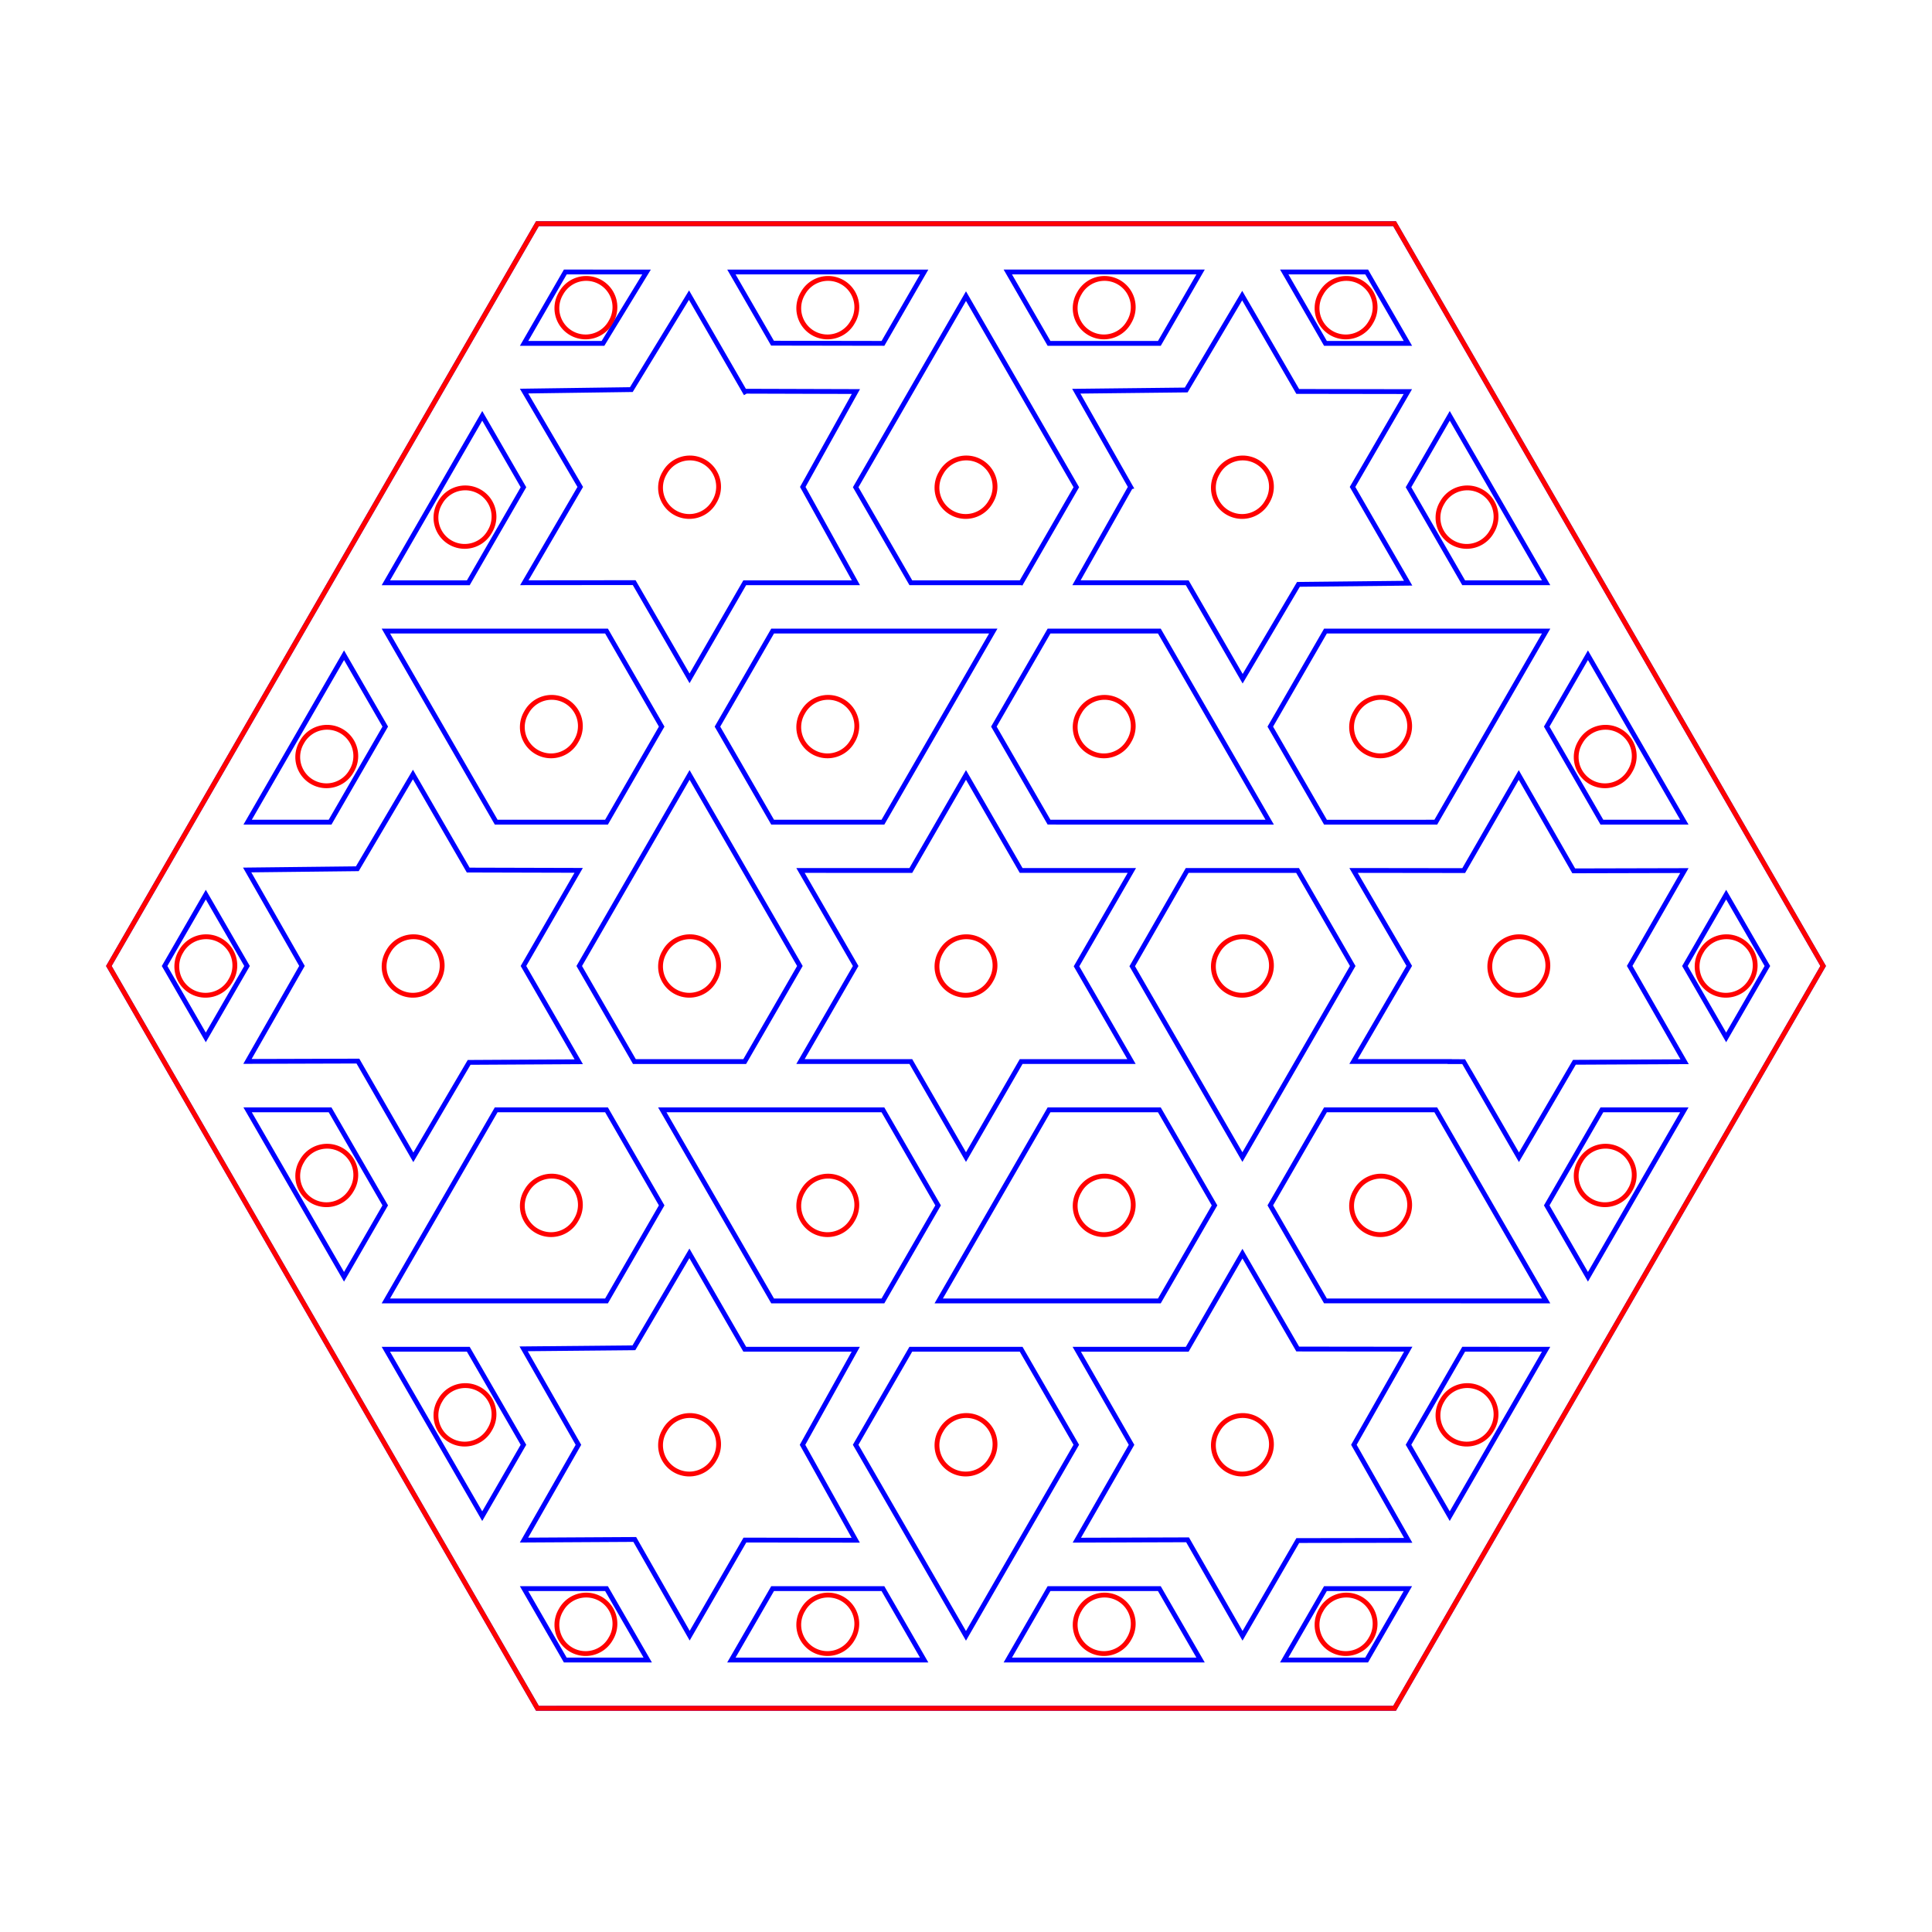
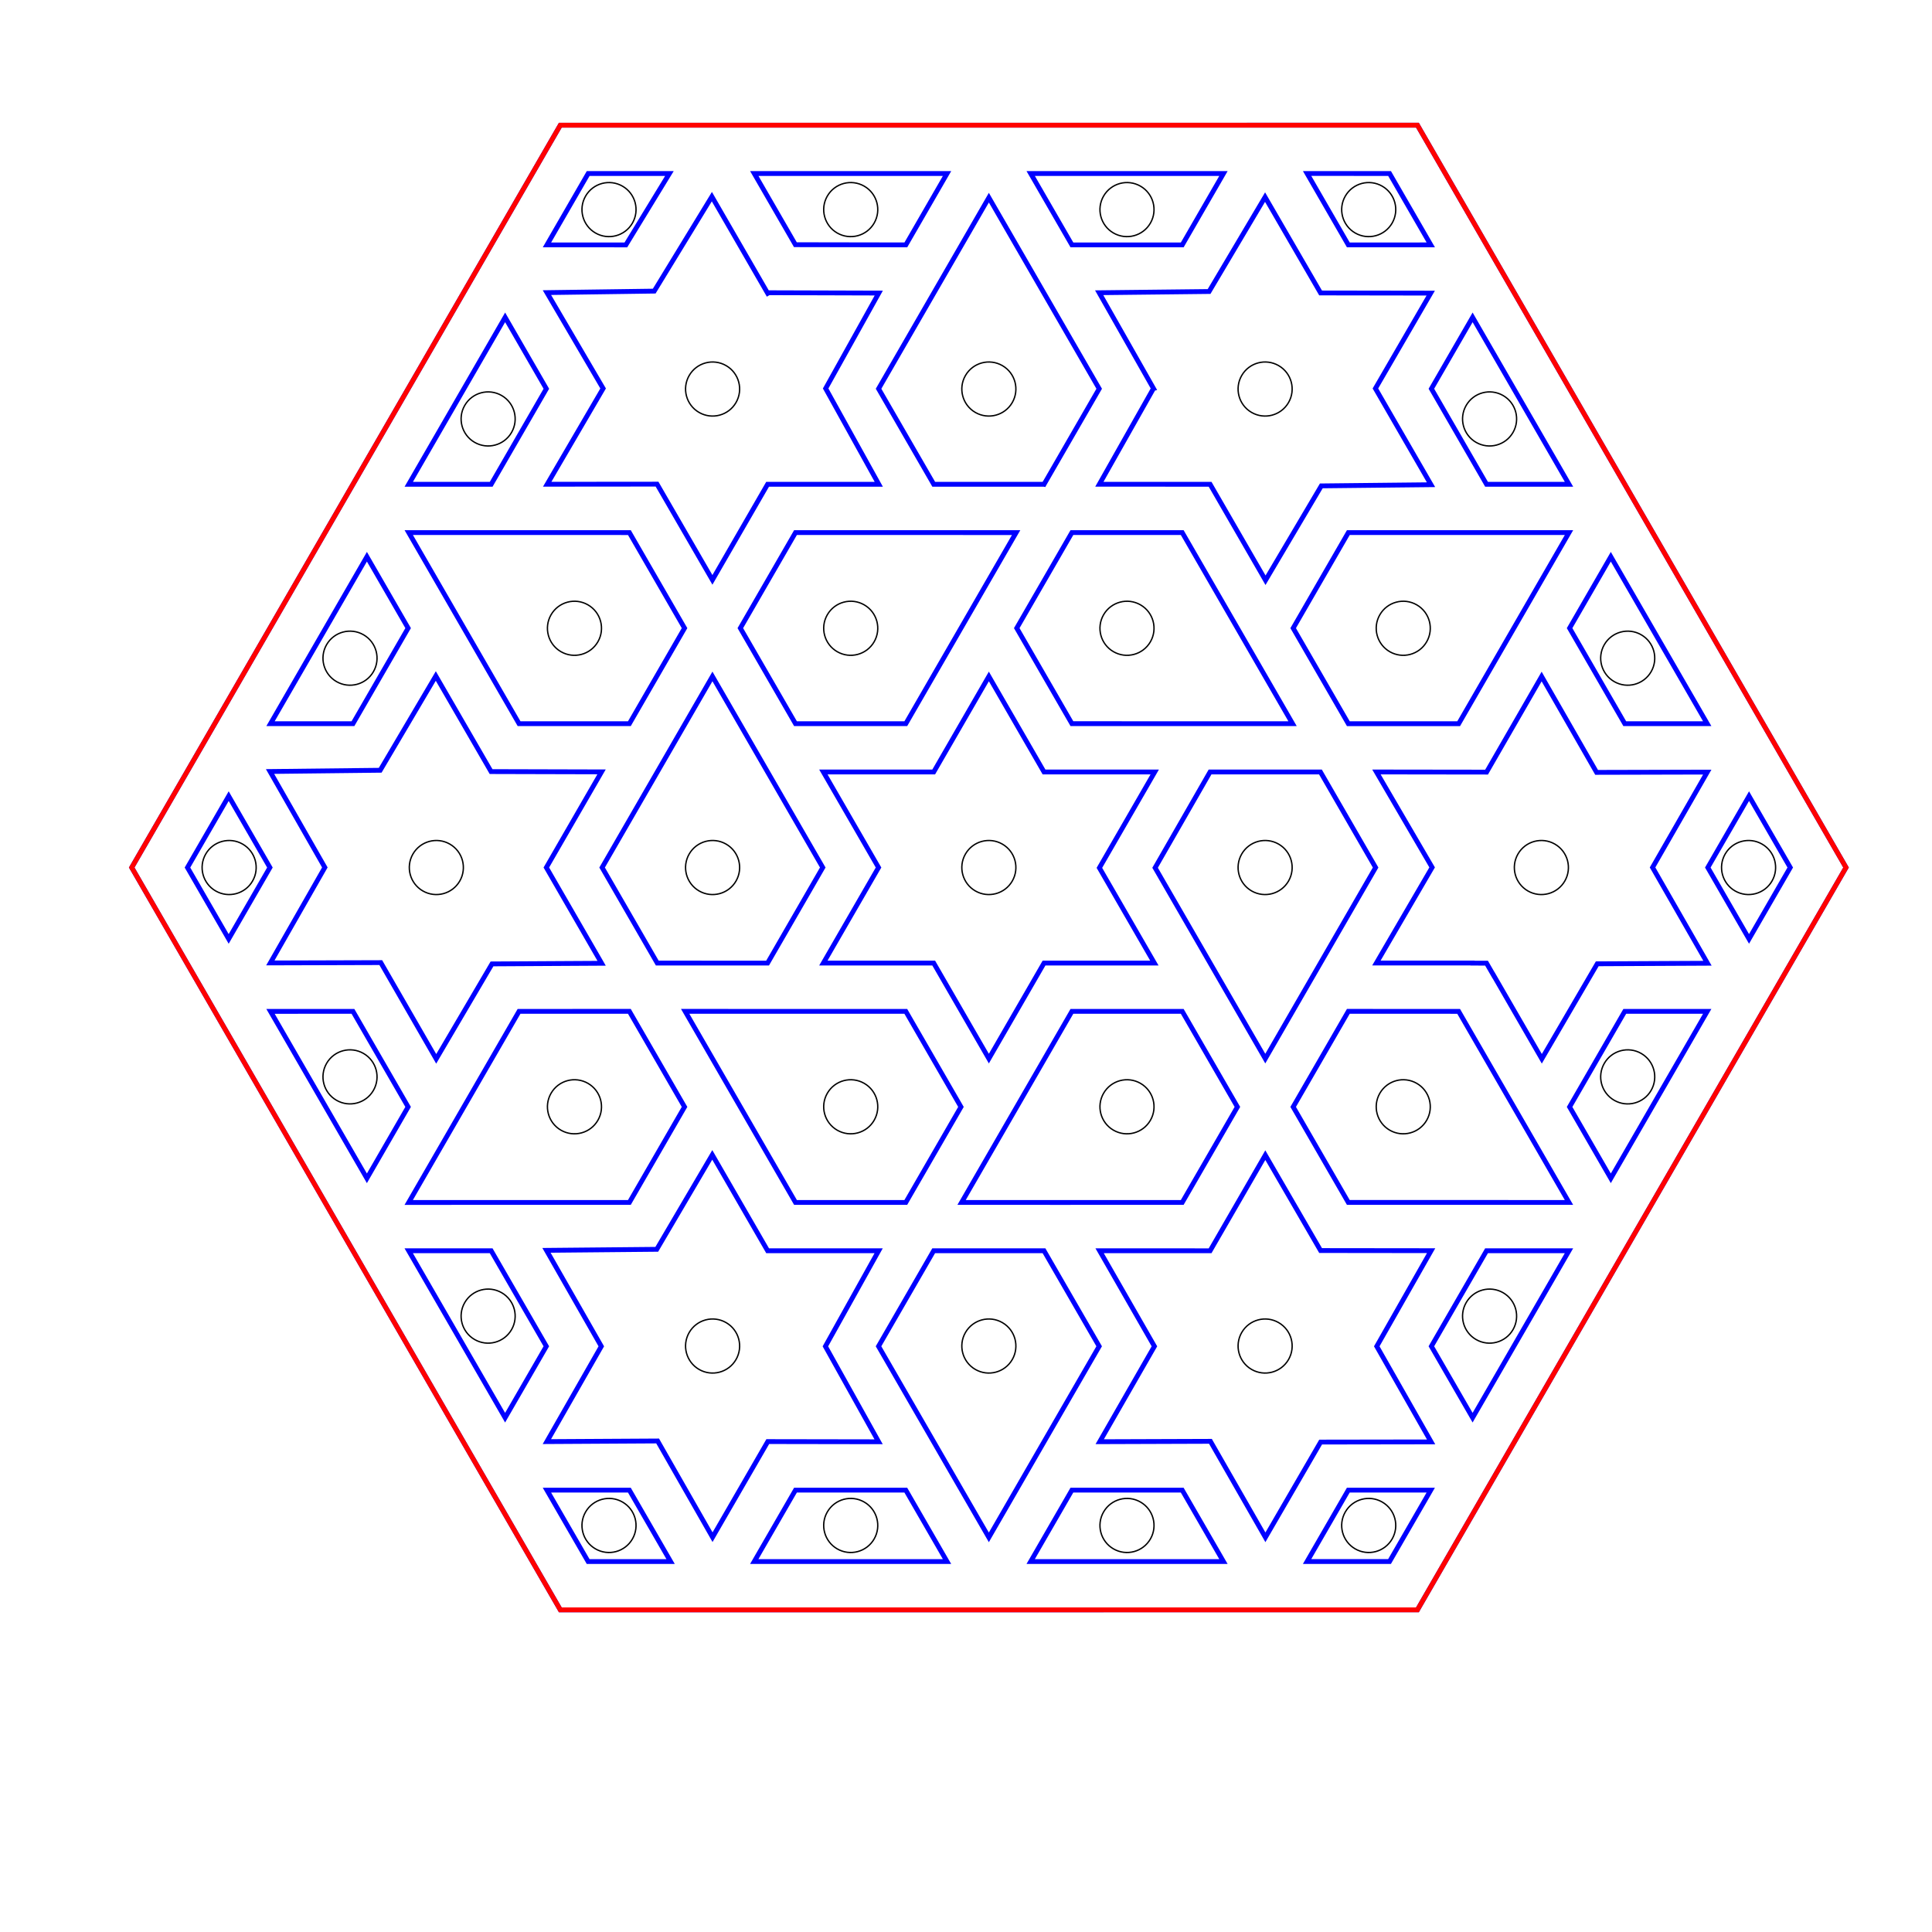
<svg xmlns="http://www.w3.org/2000/svg" width="40cm" height="40cm" viewBox="0 0 400 400" version="1.1" id="svg8369">
  <defs id="defs8363">
    <marker style="overflow:visible" refY="0" refX="0" orient="auto" id="DistanceX">
      <path id="path9039" style="stroke:#000000;stroke-width:0.5" d="M 3,-3 -3,3 M 0,-5 V 5" />
    </marker>
    <pattern y="0" x="0" width="8" patternUnits="userSpaceOnUse" id="Hatch" height="8">
      <path id="path9042" stroke-width="0.25" stroke="#000000" linecap="square" d="M8 4 l-4,4" />
      <path id="path9044" stroke-width="0.25" stroke="#000000" linecap="square" d="M6 2 l-4,4" />
      <path id="path9046" stroke-width="0.25" stroke="#000000" linecap="square" d="M4 0 l-4,4" />
    </pattern>
    <symbol id="*MODEL_SPACE" />
    <symbol id="*PAPER_SPACE" />
    <marker style="overflow:visible" refY="0" refX="0" orient="auto" id="DistanceX-2">
      <path id="path9426" style="stroke:#000000;stroke-width:0.5" d="M 3,-3 -3,3 M 0,-5 V 5" />
    </marker>
    <pattern y="0" x="0" width="8" patternUnits="userSpaceOnUse" id="Hatch-5" height="8">
      <path id="path9429" stroke-width="0.25" stroke="#000000" linecap="square" d="M8 4 l-4,4" />
      <path id="path9431" stroke-width="0.25" stroke="#000000" linecap="square" d="M6 2 l-4,4" />
      <path id="path9433" stroke-width="0.25" stroke="#000000" linecap="square" d="M4 0 l-4,4" />
    </pattern>
    <symbol id="*MODEL_SPACE-3" />
    <symbol id="*PAPER_SPACE-4" />
    <marker style="overflow:visible" refY="0" refX="0" orient="auto" id="DistanceX-3">
      <path id="path9837" style="stroke:#000000;stroke-width:0.5" d="M 3,-3 -3,3 M 0,-5 V 5" />
    </marker>
    <pattern y="0" x="0" width="8" patternUnits="userSpaceOnUse" id="Hatch-6" height="8">
      <path id="path9840" stroke-width="0.25" stroke="#000000" linecap="square" d="M8 4 l-4,4" />
      <path id="path9842" stroke-width="0.25" stroke="#000000" linecap="square" d="M6 2 l-4,4" />
      <path id="path9844" stroke-width="0.25" stroke="#000000" linecap="square" d="M4 0 l-4,4" />
    </pattern>
    <symbol id="*MODEL_SPACE-9" />
    <symbol id="*PAPER_SPACE-7" />
    <marker style="overflow:visible" refY="0" refX="0" orient="auto" id="DistanceX-9">
      <path id="path10272" style="stroke:#000000;stroke-width:0.5" d="M 3,-3 -3,3 M 0,-5 V 5" />
    </marker>
    <pattern y="0" x="0" width="8" patternUnits="userSpaceOnUse" id="Hatch-1" height="8">
      <path id="path10275" stroke-width="0.25" stroke="#000000" linecap="square" d="M8 4 l-4,4" />
      <path id="path10277" stroke-width="0.25" stroke="#000000" linecap="square" d="M6 2 l-4,4" />
      <path id="path10279" stroke-width="0.25" stroke="#000000" linecap="square" d="M4 0 l-4,4" />
    </pattern>
    <symbol id="*MODEL_SPACE-98" />
    <symbol id="*PAPER_SPACE-0" />
    <marker style="overflow:visible" refY="0" refX="0" orient="auto" id="DistanceX-25">
      <path id="path10731" style="stroke:#000000;stroke-width:0.5" d="M 3,-3 -3,3 M 0,-5 V 5" />
    </marker>
    <pattern y="0" x="0" width="8" patternUnits="userSpaceOnUse" id="Hatch-17" height="8">
      <path id="path10734" stroke-width="0.25" stroke="#000000" linecap="square" d="M8 4 l-4,4" />
      <path id="path10736" stroke-width="0.25" stroke="#000000" linecap="square" d="M6 2 l-4,4" />
      <path id="path10738" stroke-width="0.25" stroke="#000000" linecap="square" d="M4 0 l-4,4" />
    </pattern>
    <symbol id="*MODEL_SPACE-94" />
    <symbol id="*PAPER_SPACE-8" />
    <marker style="overflow:visible" refY="0" refX="0" orient="auto" id="DistanceX-90">
      <path id="path11214" style="stroke:#000000;stroke-width:0.5" d="M 3,-3 -3,3 M 0,-5 V 5" />
    </marker>
    <pattern y="0" x="0" width="8" patternUnits="userSpaceOnUse" id="Hatch-0" height="8">
      <path id="path11217" stroke-width="0.25" stroke="#000000" linecap="square" d="M8 4 l-4,4" />
      <path id="path11219" stroke-width="0.25" stroke="#000000" linecap="square" d="M6 2 l-4,4" />
      <path id="path11221" stroke-width="0.25" stroke="#000000" linecap="square" d="M4 0 l-4,4" />
    </pattern>
    <symbol id="*MODEL_SPACE-97" />
    <symbol id="*PAPER_SPACE-3" />
    <marker style="overflow:visible" refY="0" refX="0" orient="auto" id="DistanceX-4">
      <path id="path11721" style="stroke:#000000;stroke-width:0.5" d="M 3,-3 -3,3 M 0,-5 V 5" />
    </marker>
    <pattern y="0" x="0" width="8" patternUnits="userSpaceOnUse" id="Hatch-8" height="8">
      <path id="path11724" stroke-width="0.25" stroke="#000000" linecap="square" d="M8 4 l-4,4" />
      <path id="path11726" stroke-width="0.25" stroke="#000000" linecap="square" d="M6 2 l-4,4" />
      <path id="path11728" stroke-width="0.25" stroke="#000000" linecap="square" d="M4 0 l-4,4" />
    </pattern>
    <symbol id="*MODEL_SPACE-8" />
    <symbol id="*PAPER_SPACE-81" />
  </defs>
  <g id="layer1" transform="translate(0,103)">
-     <g id="g11448" transform="matrix(2.271327,1.311351,-1.311351,2.271327,1990.252,-2300.355)">
-       <g id="g12178" transform="rotate(30,2.5e-5,1122.52)">
-         <g id="g12553" transform="rotate(30,0,1122.52)">
-           <g id="g12662" transform="rotate(60,-6.69873e-6,1122.52)">
-             <path style="color:#000000;font-style:normal;font-variant:normal;font-weight:normal;font-stretch:normal;font-size:medium;line-height:normal;font-family:sans-serif;font-variant-ligatures:normal;font-variant-position:normal;font-variant-caps:normal;font-variant-numeric:normal;font-variant-alternates:normal;font-feature-settings:normal;text-indent:0;text-align:start;text-decoration:none;text-decoration-line:none;text-decoration-style:solid;text-decoration-color:#000000;letter-spacing:normal;word-spacing:normal;text-transform:none;writing-mode:lr-tb;direction:ltr;text-orientation:mixed;dominant-baseline:auto;baseline-shift:baseline;text-anchor:start;white-space:normal;shape-padding:0;clip-rule:nonzero;display:inline;overflow:visible;visibility:visible;opacity:1;isolation:auto;mix-blend-mode:normal;color-interpolation:sRGB;color-interpolation-filters:linearRGB;solid-color:#000000;solid-opacity:1;vector-effect:none;fill:none;fill-opacity:1;fill-rule:nonzero;stroke:#0000ff;stroke-width:0.381;stroke-linecap:butt;stroke-linejoin:miter;stroke-miterlimit:4;stroke-dasharray:none;stroke-dashoffset:0;stroke-opacity:1;color-rendering:auto;image-rendering:auto;shape-rendering:auto;text-rendering:auto;enable-background:accumulate" d="m 17.456,1267.296 58.6,33.832 0.953,-0.549 57.646,-33.283 5e-5,-67.664 -58.6,-33.832 -58.599,33.832 z m 3.813,-2.201 -6.4e-5,-6.507 5.637,3.254 9.1e-5,6.508 z m 9.444,3.3 -0.014,-8.744 -7.522,-4.358 7.544,-4.335 -0.002,-8.775 7.546,4.25 7.539,-4.249 9.1e-5,8.748 7.571,4.373 -7.48,4.414 -0.002,-6e-4 -0.065,8.688 -7.563,-4.255 z m -9.444,-16.412 -9e-6,-15.217 5.637,3.255 8.6e-5,8.708 z m 11.356,19.668 5.636,-3.254 7.543,4.355 -5.4e-5,6.508 z m -9.45,-38.187 6.59,-3.805 8.496,-4.905 7.543,4.354 1.2e-4,8.71 -7.543,4.355 -8.496,-4.905 z m -1.906,-3.301 -6e-5,-15.218 5.637,3.254 1.2e-4,8.71 z m 30.253,52.398 5.634,-3.253 7.545,4.373 -1.18e-4,6.488 z m -1.906,-3.301 -5.7e-5,-7.609 -3e-5,-9.81 7.54,-4.354 8.54e-4,7e-4 5.24e-4,-3e-4 3.771,2.177 3.771,2.177 1.6e-5,8.708 -8.496,4.907 z m 18.897,11.002 -6e-6,-8.817 h -0.101 l -7.504,-4.362 7.398,-4.426 0.15,-8.647 7.6,4.388 7.546,-4.357 0.007,8.73 7.514,4.329 -7.604,4.341 0.058,8.771 -7.394,-4.133 z m -47.244,-81.921 1.1e-5,-6.508 5.637,-3.254 9e-5,6.508 z m 1.908,3.291 7.503,-4.359 0.027,-8.717 7.557,4.313 7.539,-4.306 6e-5,7.627 h 0.005 l 3.97e-4,1.093 0.952,0.551 -0.004,0.01 6.574,3.796 -7.583,4.337 0.041,8.722 -7.524,-4.357 -7.537,4.362 0.025,-8.723 z m 47.325,81.887 5.796,-3.162 5.394,3.115 -5.636,3.254 z m -20.885,-44.789 -6e-5,-9.81 -5.2e-5,-7.609 6.588,3.804 8.496,4.907 8.6e-5,8.708 -5.21,3.008 -2.332,1.347 z m 11.356,6.555 4.158,-2.4 2.429,-1.403 8.496,-4.905 7.543,4.354 3.7e-5,8.709 -7.543,4.355 -8.496,-4.906 z m -11.356,-28.377 -1.64e-4,-8.709 8.494,-4.905 0.076,-0.044 5.05e-4,9e-4 6.514,-3.761 -1.4e-4,7.609 1.27e-4,9.788 -7.538,4.379 z m -16.992,-31.631 13.179,-7.609 -5.4e-5,6.508 -7.543,4.355 z m 54.787,94.893 -9e-5,-6.508 7.543,-4.355 5.635,3.254 z m -26.467,-56.72 7.568,-4.37 8.7e-5,-8.68 3.748,2.164 3.795,2.191 7.543,-4.355 -1.19e-4,7.609 9.5e-5,1.102 7.543,4.354 -1.147,0.662 -5.443,3.142 v 0 l -0.953,0.55 5.4e-5,1.1 -1.8e-5,7.609 -1.744,-1.007 -5.798,-3.348 -7.543,4.355 1.13e-4,-7.609 -5.9e-5,-1.1 -0.953,-0.55 3.49e-4,-2e-4 z m 26.467,37.1 8.6e-5,-8.708 3.771,-2.177 3.772,-2.178 7.541,4.354 1.3e-4,9.81 -4e-5,7.609 -6.588,-3.804 z m -37.795,-65.463 -1.3e-4,-9.81 7e-5,-7.608 6.588,3.806 v 0 l 8.496,4.905 -8.6e-5,8.708 -3.771,2.177 -3.772,2.178 z m 37.795,52.352 1.8e-5,-7.609 -2.7e-5,-9.809 3.772,-2.178 3.772,-2.178 7.541,4.355 -1e-4,8.709 -8.494,4.904 z m -18.898,-41.441 -4.2e-5,-8.709 7.543,-4.354 8.496,4.904 6.588,3.805 -6.588,3.803 -8.496,4.906 -4.991,-2.882 z m 37.795,63.263 5e-5,-6.508 7.543,-4.355 5.636,3.254 z m -54.786,-94.893 13.178,-7.609 9e-5,6.508 -7.543,4.355 z m 54.784,84.019 -0.006,-8.716 -7.541,-4.38 7.549,-4.359 -3e-5,-8.711 4e-5,-0.019 7.52,4.285 7.562,-4.29 -0.01,8.768 7.563,4.337 -7.495,4.377 -0.04,8.722 -7.58,-4.263 z m -45.362,-78.573 7.491,-4.393 0.057,-8.68 7.559,4.349 7.536,-4.332 -0.031,8.732 7.584,4.345 -7.504,4.361 -0.026,8.696 -7.553,-4.361 -7.548,4.358 -0.014,-8.704 z m 26.468,37.095 5.9e-5,-8.709 4.909,-2.834 2.633,-1.52 7.541,4.354 6e-5,9.81 -1.2e-4,7.609 -7.541,-4.355 -3.49e-4,2e-4 z m 18.897,10.912 -1.1e-4,-8.71 7.543,-4.355 8.496,4.905 6.59,3.804 -6.59,3.805 -8.496,4.905 z m -18.897,-32.733 -8.6e-5,-8.708 8.496,-4.905 6.588,-3.805 -6e-5,7.608 3e-5,9.81 -7.541,4.355 -3.772,-2.177 z m -16.992,-31.63 5.637,-3.254 5.637,3.254 -5.637,3.254 z m 54.787,94.892 -1.6e-4,-6.508 5.637,-3.254 7e-5,6.507 z m -26.49,-56.735 7.413,-4.433 0.129,-8.624 7.57,4.387 7.549,-4.356 -0.043,8.745 7.597,4.329 -7.482,4.365 -0.041,8.725 -7.581,-4.282 -7.521,4.266 -4e-5,-8.739 z m 26.49,37.115 -2e-5,-8.708 5.637,-3.256 -7e-5,15.218 z m -37.795,-65.463 7.5e-5,-6.508 13.178,7.608 -5.635,3.255 z m 18.897,10.91 6e-5,-6.508 13.179,7.609 -5.636,3.254 z m 18.898,32.733 -1.1e-4,-8.71 5.637,-3.254 -2e-5,15.218 z m -8e-5,-21.822 -1e-4,-6.508 5.637,3.254 v 6.508 z" id="path11228" />
+     <g id="g11448" transform="matrix(2.271327,1.311351,-1.311351,2.271327,1994.987,-2320.743)">
+       <g id="g12178" transform="matrix(0.8660254,0.5,-0.5,0.8660254,561.26,150.3892)">
+         <g id="g12553" transform="matrix(0.8660254,0.5,-0.5,0.8660254,561.2598,150.3891)">
+           <g id="g12662" transform="matrix(0.5,0.8660254,-0.8660254,0.5,972.1304,561.2598)">
+             <path style="color:#000000;font-style:normal;font-variant:normal;font-weight:normal;font-stretch:normal;font-size:medium;line-height:normal;font-family:sans-serif;text-indent:0;text-align:start;text-decoration:none;text-decoration-line:none;text-decoration-style:solid;text-decoration-color:#000000;letter-spacing:normal;word-spacing:normal;text-transform:none;direction:ltr;writing-mode:lr-tb;baseline-shift:baseline;text-anchor:start;white-space:normal;clip-rule:nonzero;display:inline;overflow:visible;visibility:visible;opacity:1;isolation:auto;mix-blend-mode:normal;color-interpolation:sRGB;color-interpolation-filters:linearRGB;solid-color:#000000;solid-opacity:1;fill:none;fill-opacity:1;fill-rule:nonzero;stroke:#0000ff;stroke-width:0.381;stroke-linecap:butt;stroke-linejoin:miter;stroke-miterlimit:4;stroke-dasharray:none;stroke-dashoffset:0;stroke-opacity:1;color-rendering:auto;image-rendering:auto;shape-rendering:auto;text-rendering:auto;enable-background:accumulate" d="m 17.456,1267.296 58.6,33.832 0.953,-0.549 57.646,-33.283 5e-5,-67.664 -58.6,-33.832 -58.599,33.832 z m 3.813,-2.201 -6.4e-5,-6.507 5.637,3.254 9.1e-5,6.508 z m 9.444,3.3 -0.014,-8.744 -7.522,-4.358 7.544,-4.335 -0.002,-8.775 7.546,4.25 7.539,-4.249 9.1e-5,8.748 7.571,4.373 -7.48,4.414 -0.002,-6e-4 -0.065,8.688 -7.563,-4.255 z m -9.444,-16.412 -9e-6,-15.217 5.637,3.255 8.6e-5,8.708 z m 11.356,19.668 5.636,-3.254 7.543,4.355 -5.4e-5,6.508 z m -9.45,-38.187 6.59,-3.805 8.496,-4.905 7.543,4.354 1.2e-4,8.71 -7.543,4.355 -8.496,-4.905 z m -1.906,-3.301 -6e-5,-15.218 5.637,3.254 1.2e-4,8.71 z m 30.253,52.398 5.634,-3.253 7.545,4.373 -1.18e-4,6.488 z m -1.906,-3.301 -5.7e-5,-7.609 -3e-5,-9.81 7.54,-4.354 8.54e-4,7e-4 5.24e-4,-3e-4 3.771,2.177 3.771,2.177 1.6e-5,8.708 -8.496,4.907 z m 18.897,11.002 -6e-6,-8.817 -0.101,0 -7.504,-4.362 7.398,-4.426 0.15,-8.647 7.6,4.388 7.546,-4.357 0.007,8.73 7.514,4.329 -7.604,4.341 0.058,8.771 -7.394,-4.133 z m -47.244,-81.921 1.1e-5,-6.508 5.637,-3.254 9e-5,6.508 z m 1.908,3.291 7.503,-4.359 0.027,-8.717 7.557,4.313 7.539,-4.306 6e-5,7.627 0.005,0 3.97e-4,1.093 0.952,0.551 -0.004,0.01 6.574,3.796 -7.583,4.337 0.041,8.722 -7.524,-4.357 -7.537,4.362 0.025,-8.723 z m 47.325,81.887 5.796,-3.162 5.394,3.115 -5.636,3.254 z m -20.885,-44.789 -6e-5,-9.81 -5.2e-5,-7.609 6.588,3.804 8.496,4.907 8.6e-5,8.708 -5.21,3.008 -2.332,1.347 z m 11.356,6.555 4.158,-2.4 2.429,-1.403 8.496,-4.905 7.543,4.354 3.7e-5,8.709 -7.543,4.355 -8.496,-4.906 z m -11.356,-28.377 -1.64e-4,-8.709 8.494,-4.905 0.076,-0.044 5.05e-4,9e-4 6.514,-3.761 -1.4e-4,7.609 1.27e-4,9.788 -7.538,4.379 z m -16.992,-31.631 13.179,-7.609 -5.4e-5,6.508 -7.543,4.355 z m 54.787,94.893 -9e-5,-6.508 7.543,-4.355 5.635,3.254 z m -26.467,-56.72 7.568,-4.37 8.7e-5,-8.68 3.748,2.164 3.795,2.191 7.543,-4.355 -1.19e-4,7.609 9.5e-5,1.102 7.543,4.354 -1.147,0.662 -5.443,3.142 0,0 -0.953,0.55 5.4e-5,1.1 -1.8e-5,7.609 -1.744,-1.007 -5.798,-3.348 -7.543,4.355 1.13e-4,-7.609 -5.9e-5,-1.1 -0.953,-0.55 3.49e-4,-2e-4 z m 26.467,37.1 8.6e-5,-8.708 3.771,-2.177 3.772,-2.178 7.541,4.354 1.3e-4,9.81 -4e-5,7.609 -6.588,-3.804 z m -37.795,-65.463 -1.3e-4,-9.81 7e-5,-7.608 6.588,3.806 0,0 8.496,4.905 -8.6e-5,8.708 -3.771,2.177 -3.772,2.178 z m 37.795,52.352 1.8e-5,-7.609 -2.7e-5,-9.809 3.772,-2.178 3.772,-2.178 7.541,4.355 -1e-4,8.709 -8.494,4.904 z m -18.898,-41.441 -4.2e-5,-8.709 7.543,-4.354 8.496,4.904 6.588,3.805 -6.588,3.803 -8.496,4.906 -4.991,-2.882 z m 37.795,63.263 5e-5,-6.508 7.543,-4.355 5.636,3.254 z m -54.786,-94.893 13.178,-7.609 9e-5,6.508 -7.543,4.355 z m 54.784,84.019 -0.006,-8.716 -7.541,-4.38 7.549,-4.359 -3e-5,-8.711 4e-5,-0.019 7.52,4.285 7.562,-4.29 -0.01,8.768 7.563,4.337 -7.495,4.377 -0.04,8.722 -7.58,-4.263 z m -45.362,-78.573 7.491,-4.393 0.057,-8.68 7.559,4.349 7.536,-4.332 -0.031,8.732 7.584,4.345 -7.504,4.361 -0.026,8.696 -7.553,-4.361 -7.548,4.358 -0.014,-8.704 z m 26.468,37.095 5.9e-5,-8.709 4.909,-2.834 2.633,-1.52 7.541,4.354 6e-5,9.81 -1.2e-4,7.609 -7.541,-4.355 -3.49e-4,2e-4 z m 18.897,10.912 -1.1e-4,-8.71 7.543,-4.355 8.496,4.905 6.59,3.804 -6.59,3.805 -8.496,4.905 z m -18.897,-32.733 -8.6e-5,-8.708 8.496,-4.905 6.588,-3.805 -6e-5,7.608 3e-5,9.81 -7.541,4.355 -3.772,-2.177 z m -16.992,-31.63 5.637,-3.254 5.637,3.254 -5.637,3.254 z m 54.787,94.892 -1.6e-4,-6.508 5.637,-3.254 7e-5,6.507 z m -26.49,-56.735 7.413,-4.433 0.129,-8.624 7.57,4.387 7.549,-4.356 -0.043,8.745 7.597,4.329 -7.482,4.365 -0.041,8.725 -7.581,-4.282 -7.521,4.266 -4e-5,-8.739 z m 26.49,37.115 -2e-5,-8.708 5.637,-3.256 -7e-5,15.218 z m -37.795,-65.463 7.5e-5,-6.508 13.178,7.608 -5.635,3.255 z m 18.897,10.91 6e-5,-6.508 13.179,7.609 -5.636,3.254 z m 18.898,32.733 -1.1e-4,-8.71 5.637,-3.254 -2e-5,15.218 z m -8e-5,-21.822 -1e-4,-6.508 5.637,3.254 0,6.508 z" id="path11228" />
          </g>
        </g>
      </g>
    </g>
-     <g id="g12797" transform="rotate(30,373.2712,243.4515)">
-       <path id="path12754" d="m 17.456,1267.296 58.6,33.832 0.953,-0.549 57.646,-33.283 5e-5,-67.664 -58.6,-33.832 -58.599,33.832 z" style="color:#000000;font-style:normal;font-variant:normal;font-weight:normal;font-stretch:normal;font-size:medium;line-height:normal;font-family:sans-serif;font-variant-ligatures:normal;font-variant-position:normal;font-variant-caps:normal;font-variant-numeric:normal;font-variant-alternates:normal;font-feature-settings:normal;text-indent:0;text-align:start;text-decoration:none;text-decoration-line:none;text-decoration-style:solid;text-decoration-color:#000000;letter-spacing:normal;word-spacing:normal;text-transform:none;writing-mode:lr-tb;direction:ltr;text-orientation:mixed;dominant-baseline:auto;baseline-shift:baseline;text-anchor:start;white-space:normal;shape-padding:0;clip-rule:nonzero;display:inline;overflow:visible;visibility:visible;opacity:1;isolation:auto;mix-blend-mode:normal;color-interpolation:sRGB;color-interpolation-filters:linearRGB;solid-color:#000000;solid-opacity:1;vector-effect:none;fill:none;fill-opacity:1;fill-rule:nonzero;stroke:#ff0000;stroke-width:0.381;stroke-linecap:butt;stroke-linejoin:miter;stroke-miterlimit:4;stroke-dasharray:none;stroke-dashoffset:0;stroke-opacity:1;color-rendering:auto;image-rendering:auto;shape-rendering:auto;text-rendering:auto;enable-background:accumulate" transform="matrix(-1.311351,2.271327,-2.271327,-1.311351,3051.324,1648.012)" />
-       <g style="fill:none;stroke:#ff0000;stroke-width:0.101" transform="matrix(9.912576,0,0,9.912576,-1528.543,-3550.07)" id="g12219">
-         <g id="g11835" transform="matrix(0.2645833,0,0,0.2645833,169.3333,81.64288)" style="fill:none;stroke:#ff0000;stroke-width:0.381">
-           <path id="path11737" style="fill:none;stroke:#ff0000;stroke-width:0.381" d="m 2.268,1122.52 a 2.268,2.268 0 1 0 -4.535,0 2.268,2.268 0 1 0 4.535,0 z" />
-           <path id="path11739" style="fill:none;stroke:#ff0000;stroke-width:0.381" d="m -16.63,1133.43 a 2.268,2.268 0 1 0 -4.535,0 2.268,2.268 0 1 0 4.535,0 z" />
-           <path id="path11741" style="fill:none;stroke:#ff0000;stroke-width:0.381" d="m 2.268,1144.341 a 2.268,2.268 0 1 0 -4.535,0 2.268,2.268 0 1 0 4.535,0 z" />
-           <path id="path11743" style="fill:none;stroke:#ff0000;stroke-width:0.381" d="m 21.165,1133.43 a 2.268,2.268 0 1 0 -4.535,0 2.268,2.268 0 1 0 4.535,0 z" />
-           <path id="path11745" style="fill:none;stroke:#ff0000;stroke-width:0.381" d="m 21.165,1111.609 a 2.268,2.268 0 1 0 -4.535,0 2.268,2.268 0 1 0 4.535,0 z" />
-           <path id="path11747" style="fill:none;stroke:#ff0000;stroke-width:0.381" d="m 2.268,1100.699 a 2.268,2.268 0 1 0 -4.535,0 2.268,2.268 0 1 0 4.535,0 z" />
-           <path id="path11749" style="fill:none;stroke:#ff0000;stroke-width:0.381" d="m -16.63,1111.609 a 2.268,2.268 0 1 0 -4.535,0 2.268,2.268 0 1 0 4.535,0 z" />
-           <path id="path11751" style="fill:none;stroke:#ff0000;stroke-width:0.381" d="m -35.528,1100.699 a 2.268,2.268 0 1 0 -4.535,0 2.268,2.268 0 1 0 4.535,0 z" />
-           <path id="path11753" style="fill:none;stroke:#ff0000;stroke-width:0.381" d="m -35.528,1144.341 a 2.268,2.268 0 1 0 -4.535,0 2.268,2.268 0 1 0 4.535,0 z" />
-           <path id="path11755" style="fill:none;stroke:#ff0000;stroke-width:0.381" d="m 2.268,1166.162 a 2.268,2.268 0 1 0 -4.535,0 2.268,2.268 0 1 0 4.535,0 z" />
-           <path id="path11757" style="fill:none;stroke:#ff0000;stroke-width:0.381" d="m 40.063,1144.341 a 2.268,2.268 0 1 0 -4.535,0 2.268,2.268 0 1 0 4.535,0 z" />
-           <path id="path11759" style="fill:none;stroke:#ff0000;stroke-width:0.381" d="m 40.063,1100.699 a 2.268,2.268 0 1 0 -4.535,0 2.268,2.268 0 1 0 4.535,0 z" />
-           <path id="path11761" style="fill:none;stroke:#ff0000;stroke-width:0.381" d="m 2.268,1078.878 a 2.268,2.268 0 1 0 -4.535,0 2.268,2.268 0 1 0 4.535,0 z" />
-           <path id="path11763" style="fill:none;stroke:#ff0000;stroke-width:0.381" d="m -35.528,1122.52 a 2.268,2.268 0 1 0 -4.535,0 2.268,2.268 0 1 0 4.535,0 z" />
-           <path id="path11765" style="fill:none;stroke:#ff0000;stroke-width:0.381" d="m -16.63,1155.251 a 2.268,2.268 0 1 0 -4.535,0 2.268,2.268 0 1 0 4.535,0 z" />
-           <path id="path11767" style="fill:none;stroke:#ff0000;stroke-width:0.381" d="m 21.165,1155.251 a 2.268,2.268 0 1 0 -4.535,0 2.268,2.268 0 1 0 4.535,0 z" />
-           <path id="path11769" style="fill:none;stroke:#ff0000;stroke-width:0.381" d="m 40.063,1122.52 a 2.268,2.268 0 1 0 -4.535,0 2.268,2.268 0 1 0 4.535,0 z" />
-           <path id="path11771" style="fill:none;stroke:#ff0000;stroke-width:0.381" d="m 21.165,1089.788 a 2.268,2.268 0 1 0 -4.535,0 2.268,2.268 0 1 0 4.535,0 z" />
-           <path id="path11773" style="fill:none;stroke:#ff0000;stroke-width:0.381" d="m -16.63,1089.788 a 2.268,2.268 0 1 0 -4.535,0 2.268,2.268 0 1 0 4.535,0 z" />
-           <path id="path11775" style="fill:none;stroke:#ff0000;stroke-width:0.381" d="m -49.701,1111.609 a 2.268,2.268 0 1 0 -4.535,0 2.268,2.268 0 1 0 4.535,0 z" />
-           <path id="path11787" style="fill:none;stroke:#ff0000;stroke-width:0.381" d="m -33.165,1162.071 a 2.268,2.268 0 1 0 -4.535,0 2.268,2.268 0 1 0 4.535,0 z" />
-           <path id="path11789" style="fill:none;stroke:#ff0000;stroke-width:0.381" d="m 18.803,1172.981 a 2.268,2.268 0 1 0 -4.535,0 2.268,2.268 0 1 0 4.535,0 z" />
-           <path id="path11791" style="fill:none;stroke:#ff0000;stroke-width:0.381" d="m 54.236,1133.43 a 2.268,2.268 0 1 0 -4.535,0 2.268,2.268 0 1 0 4.535,0 z" />
-           <path id="path11793" style="fill:none;stroke:#ff0000;stroke-width:0.381" d="m 37.701,1082.969 a 2.268,2.268 0 1 0 -4.535,0 2.268,2.268 0 1 0 4.535,0 z" />
-           <path id="path11795" style="fill:none;stroke:#ff0000;stroke-width:0.381" d="m -14.268,1072.058 a 2.268,2.268 0 1 0 -4.535,0 2.268,2.268 0 1 0 4.535,0 z" />
-           <path id="path11801" style="fill:none;stroke:#ff0000;stroke-width:0.381" d="m -49.701,1092.516 a 2.268,2.268 0 1 0 -4.535,0 2.268,2.268 0 1 0 4.535,0 z" />
-           <path id="path11803" style="fill:none;stroke:#ff0000;stroke-width:0.381" d="m -49.701,1152.524 a 2.268,2.268 0 1 0 -4.535,0 2.268,2.268 0 1 0 4.535,0 z" />
-           <path id="path11805" style="fill:none;stroke:#ff0000;stroke-width:0.381" d="m 2.268,1182.528 a 2.268,2.268 0 1 0 -4.535,0 2.268,2.268 0 1 0 4.535,0 z" />
-           <path id="path11807" style="fill:none;stroke:#ff0000;stroke-width:0.381" d="m 54.236,1152.524 a 2.268,2.268 0 1 0 -4.535,0 2.268,2.268 0 1 0 4.535,0 z" />
-           <path id="path11809" style="fill:none;stroke:#ff0000;stroke-width:0.381" d="m 54.236,1092.516 a 2.268,2.268 0 1 0 -4.535,0 2.268,2.268 0 1 0 4.535,0 z" />
-           <path id="path11811" style="fill:none;stroke:#ff0000;stroke-width:0.381" d="m 2.268,1062.512 a 2.268,2.268 0 1 0 -4.535,0 2.268,2.268 0 1 0 4.535,0 z" />
-           <path id="path11823" style="fill:none;stroke:#ff0000;stroke-width:0.381" d="m -49.701,1133.43 a 2.268,2.268 0 1 0 -4.535,0 2.268,2.268 0 1 0 4.535,0 z" />
-           <path id="path11825" style="fill:none;stroke:#ff0000;stroke-width:0.381" d="m -14.268,1172.981 a 2.268,2.268 0 1 0 -4.535,0 2.268,2.268 0 1 0 4.535,0 z" />
-           <path id="path11827" style="fill:none;stroke:#ff0000;stroke-width:0.381" d="m 37.701,1162.071 a 2.268,2.268 0 1 0 -4.535,0 2.268,2.268 0 1 0 4.535,0 z" />
-           <path id="path11829" style="fill:none;stroke:#ff0000;stroke-width:0.381" d="m 54.236,1111.609 a 2.268,2.268 0 1 0 -4.535,0 2.268,2.268 0 1 0 4.535,0 z" />
-           <path id="path11831" style="fill:none;stroke:#ff0000;stroke-width:0.381" d="m 18.803,1072.058 a 2.268,2.268 0 1 0 -4.535,0 2.268,2.268 0 1 0 4.535,0 z" />
-           <path id="path11833" style="fill:none;stroke:#ff0000;stroke-width:0.381" d="m -33.165,1082.969 a 2.268,2.268 0 1 0 -4.535,0 2.268,2.268 0 1 0 4.535,0 z" />
-         </g>
+     <g id="g4398" transform="translate(618.6804,175.3135)">
+       <g transform="matrix(0.8660254,0.5,-0.5,0.8660254,-215.2819,-437.5279)" id="g12797">
+         <path style="color:#000000;font-style:normal;font-variant:normal;font-weight:normal;font-stretch:normal;font-size:medium;line-height:normal;font-family:sans-serif;text-indent:0;text-align:start;text-decoration:none;text-decoration-line:none;text-decoration-style:solid;text-decoration-color:#000000;letter-spacing:normal;word-spacing:normal;text-transform:none;direction:ltr;writing-mode:lr-tb;baseline-shift:baseline;text-anchor:start;white-space:normal;clip-rule:nonzero;display:inline;overflow:visible;visibility:visible;opacity:1;isolation:auto;mix-blend-mode:normal;color-interpolation:sRGB;color-interpolation-filters:linearRGB;solid-color:#000000;solid-opacity:1;fill:none;fill-opacity:1;fill-rule:nonzero;stroke:#ff0000;stroke-width:1;stroke-linecap:butt;stroke-linejoin:miter;stroke-miterlimit:4;stroke-dasharray:none;stroke-dashoffset:0;stroke-opacity:1;color-rendering:auto;image-rendering:auto;shape-rendering:auto;text-rendering:auto;enable-background:accumulate" d="m -2.634,215.299 -153.688,88.733 -0.003,2.885 0.003,174.58 153.687,88.732 153.688,-88.733 -1e-5,-177.465 z" id="path12754" />
+         <g id="g12219" transform="matrix(9.912576,0,0,9.912576,-1528.543,-3550.07)" style="fill:none;stroke:#ff0000;stroke-width:0.101" />
+       </g>
+       <g id="g4359">
+         <path id="path4158" d="m -409.1,-95.903 a 5.597,5.597 0 1 0 -9.695,-5.597 5.597,5.597 0 1 0 9.695,5.597 z" style="fill:none;stroke:#000000;stroke-width:0.282" />
+         <path id="path4160" d="m -466.297,-95.903 a 5.597,5.597 0 0 0 -9.695,-5.597 5.597,5.597 0 1 0 9.695,5.597 z" style="fill:none;stroke:#000000;stroke-width:0.282" />
+         <path id="path4162" d="m -437.698,-46.369 a 5.597,5.597 0 1 0 -9.695,-5.597 5.597,5.597 0 1 0 9.695,5.597 z" style="fill:none;stroke:#000000;stroke-width:0.282" />
+         <path id="path4164" d="m -380.501,-46.369 a 5.597,5.597 0 1 0 -9.695,-5.597 5.597,5.597 0 1 0 9.695,5.597 z" style="fill:none;stroke:#000000;stroke-width:0.282" />
+         <path id="path4166" d="m -351.903,-95.903 a 5.597,5.597 0 0 0 -9.695,-5.597 5.597,5.597 0 1 0 9.695,5.597 z" style="fill:none;stroke:#000000;stroke-width:0.282" />
+         <path id="path4168" d="m -380.501,-145.437 a 5.597,5.597 0 1 0 -9.695,-5.597 5.597,5.597 0 0 0 9.695,5.597 z" style="fill:none;stroke:#000000;stroke-width:0.282" />
+         <path id="path4170" d="m -437.698,-145.437 a 5.597,5.597 0 1 0 -9.695,-5.597 5.597,5.597 0 1 0 9.695,5.597 z" style="fill:none;stroke:#000000;stroke-width:0.282" />
+         <path id="path4172" d="m -466.297,-194.971 a 5.597,5.597 0 1 0 -9.695,-5.597 5.597,5.597 0 1 0 9.695,5.597 z" style="fill:none;stroke:#000000;stroke-width:0.282" />
+         <path id="path4174" d="m -523.493,-95.903 a 5.597,5.597 0 1 0 -9.695,-5.597 5.597,5.597 0 1 0 9.695,5.597 z" style="fill:none;stroke:#000000;stroke-width:0.282" />
+         <path id="path4176" d="m -466.297,3.165 a 5.597,5.597 0 1 0 -9.695,-5.597 5.597,5.597 0 1 0 9.695,5.597 z" style="fill:none;stroke:#000000;stroke-width:0.282" />
+         <path id="path4178" d="m -351.903,3.165 a 5.597,5.597 0 1 0 -9.695,-5.597 5.597,5.597 0 1 0 9.695,5.597 z" style="fill:none;stroke:#000000;stroke-width:0.282" />
+         <path id="path4180" d="m -294.706,-95.903 a 5.597,5.597 0 1 0 -9.695,-5.597 5.597,5.597 0 1 0 9.695,5.597 z" style="fill:none;stroke:#000000;stroke-width:0.282" />
+         <path id="path4182" d="m -351.903,-194.971 a 5.597,5.597 0 1 0 -9.695,-5.597 5.597,5.597 0 1 0 9.695,5.597 z" style="fill:none;stroke:#000000;stroke-width:0.282" />
+         <path id="path4184" d="m -494.895,-145.437 a 5.597,5.597 0 1 0 -9.695,-5.597 5.597,5.597 0 1 0 9.695,5.597 z" style="fill:none;stroke:#000000;stroke-width:0.282" />
+         <path id="path4186" d="m -494.895,-46.369 a 5.597,5.597 0 1 0 -9.695,-5.597 5.597,5.597 0 1 0 9.695,5.597 z" style="fill:none;stroke:#000000;stroke-width:0.282" />
+         <path id="path4188" d="m -409.1,3.165 a 5.597,5.597 0 1 0 -9.695,-5.597 5.597,5.597 0 1 0 9.695,5.597 z" style="fill:none;stroke:#000000;stroke-width:0.282" />
+         <path id="path4190" d="m -323.304,-46.369 a 5.597,5.597 0 1 0 -9.695,-5.597 5.597,5.597 0 1 0 9.695,5.597 z" style="fill:none;stroke:#000000;stroke-width:0.282" />
+         <path id="path4192" d="m -323.304,-145.437 a 5.597,5.597 0 1 0 -9.695,-5.597 5.597,5.597 0 1 0 9.695,5.597 z" style="fill:none;stroke:#000000;stroke-width:0.282" />
+         <path id="path4194" d="m -409.1,-194.971 a 5.597,5.597 0 1 0 -9.695,-5.597 5.597,5.597 0 1 0 9.695,5.597 z" style="fill:none;stroke:#000000;stroke-width:0.282" />
+         <path id="path4196" d="m -512.769,-188.779 a 5.597,5.597 0 1 0 -9.695,-5.597 5.597,5.597 0 1 0 9.695,5.597 z" style="fill:none;stroke:#000000;stroke-width:0.282" />
+         <path id="path4208" d="m -541.367,-52.561 a 5.597,5.597 0 1 0 -9.695,-5.597 5.597,5.597 0 1 0 9.695,5.597 z" style="fill:none;stroke:#000000;stroke-width:0.282" />
+         <path id="path4210" d="m -437.698,40.316 a 5.597,5.597 0 1 0 -9.695,-5.597 5.597,5.597 0 1 0 9.695,5.597 z" style="fill:none;stroke:#000000;stroke-width:0.282" />
+         <path id="path4212" d="m -305.43,-3.026 a 5.597,5.597 0 1 0 -9.695,-5.597 5.597,5.597 0 0 0 9.695,5.597 z" style="fill:none;stroke:#000000;stroke-width:0.282" />
+         <path id="path4214" d="m -276.832,-139.245 a 5.597,5.597 0 1 0 -9.695,-5.597 5.597,5.597 0 0 0 9.695,5.597 z" style="fill:none;stroke:#000000;stroke-width:0.282" />
+         <path id="path4216" d="m -380.501,-232.121 a 5.597,5.597 0 1 0 -9.695,-5.597 5.597,5.597 0 1 0 9.695,5.597 z" style="fill:none;stroke:#000000;stroke-width:0.282" />
+         <path id="path4222" d="m -487.745,-232.121 a 5.597,5.597 0 1 0 -9.695,-5.597 5.597,5.597 0 1 0 9.695,5.597 z" style="fill:none;stroke:#000000;stroke-width:0.282" />
+         <path id="path4224" d="m -566.391,-95.903 a 5.597,5.597 0 1 0 -9.695,-5.597 5.597,5.597 0 1 0 9.695,5.597 z" style="fill:none;stroke:#000000;stroke-width:0.282" />
+         <path id="path4226" d="m -487.745,40.316 a 5.597,5.597 0 1 0 -9.695,-5.597 5.597,5.597 0 1 0 9.695,5.597 z" style="fill:none;stroke:#000000;stroke-width:0.282" />
+         <path id="path4228" d="m -330.454,40.316 a 5.597,5.597 0 0 0 -9.695,-5.597 5.597,5.597 0 1 0 9.695,5.597 z" style="fill:none;stroke:#000000;stroke-width:0.282" />
+         <path id="path4230" d="m -251.808,-95.903 a 5.597,5.597 0 1 0 -9.695,-5.597 5.597,5.597 0 1 0 9.695,5.597 z" style="fill:none;stroke:#000000;stroke-width:0.282" />
+         <path id="path4232" d="m -330.454,-232.121 a 5.597,5.597 0 1 0 -9.695,-5.597 5.597,5.597 0 1 0 9.695,5.597 z" style="fill:none;stroke:#000000;stroke-width:0.282" />
+         <path id="path4244" d="m -541.368,-139.245 a 5.597,5.597 0 1 0 -9.695,-5.597 5.597,5.597 0 1 0 9.695,5.597 z" style="fill:none;stroke:#000000;stroke-width:0.282" />
+         <path id="path4246" d="m -512.769,-3.027 a 5.597,5.597 0 1 0 -9.695,-5.597 5.597,5.597 0 1 0 9.695,5.597 z" style="fill:none;stroke:#000000;stroke-width:0.282" />
+         <path id="path4248" d="m -380.501,40.316 a 5.597,5.597 0 1 0 -9.695,-5.597 5.597,5.597 0 0 0 9.695,5.597 z" style="fill:none;stroke:#000000;stroke-width:0.282" />
+         <path id="path4250" d="m -276.832,-52.56 a 5.597,5.597 0 1 0 -9.695,-5.597 5.597,5.597 0 0 0 9.695,5.597 z" style="fill:none;stroke:#000000;stroke-width:0.282" />
+         <path id="path4252" d="m -305.43,-188.779 a 5.597,5.597 0 0 0 -9.695,-5.597 5.597,5.597 0 1 0 9.695,5.597 z" style="fill:none;stroke:#000000;stroke-width:0.282" />
+         <path id="path4254" d="m -437.698,-232.121 a 5.597,5.597 0 1 0 -9.695,-5.597 5.597,5.597 0 1 0 9.695,5.597 z" style="fill:none;stroke:#000000;stroke-width:0.282" />
      </g>
    </g>
  </g>
</svg>
